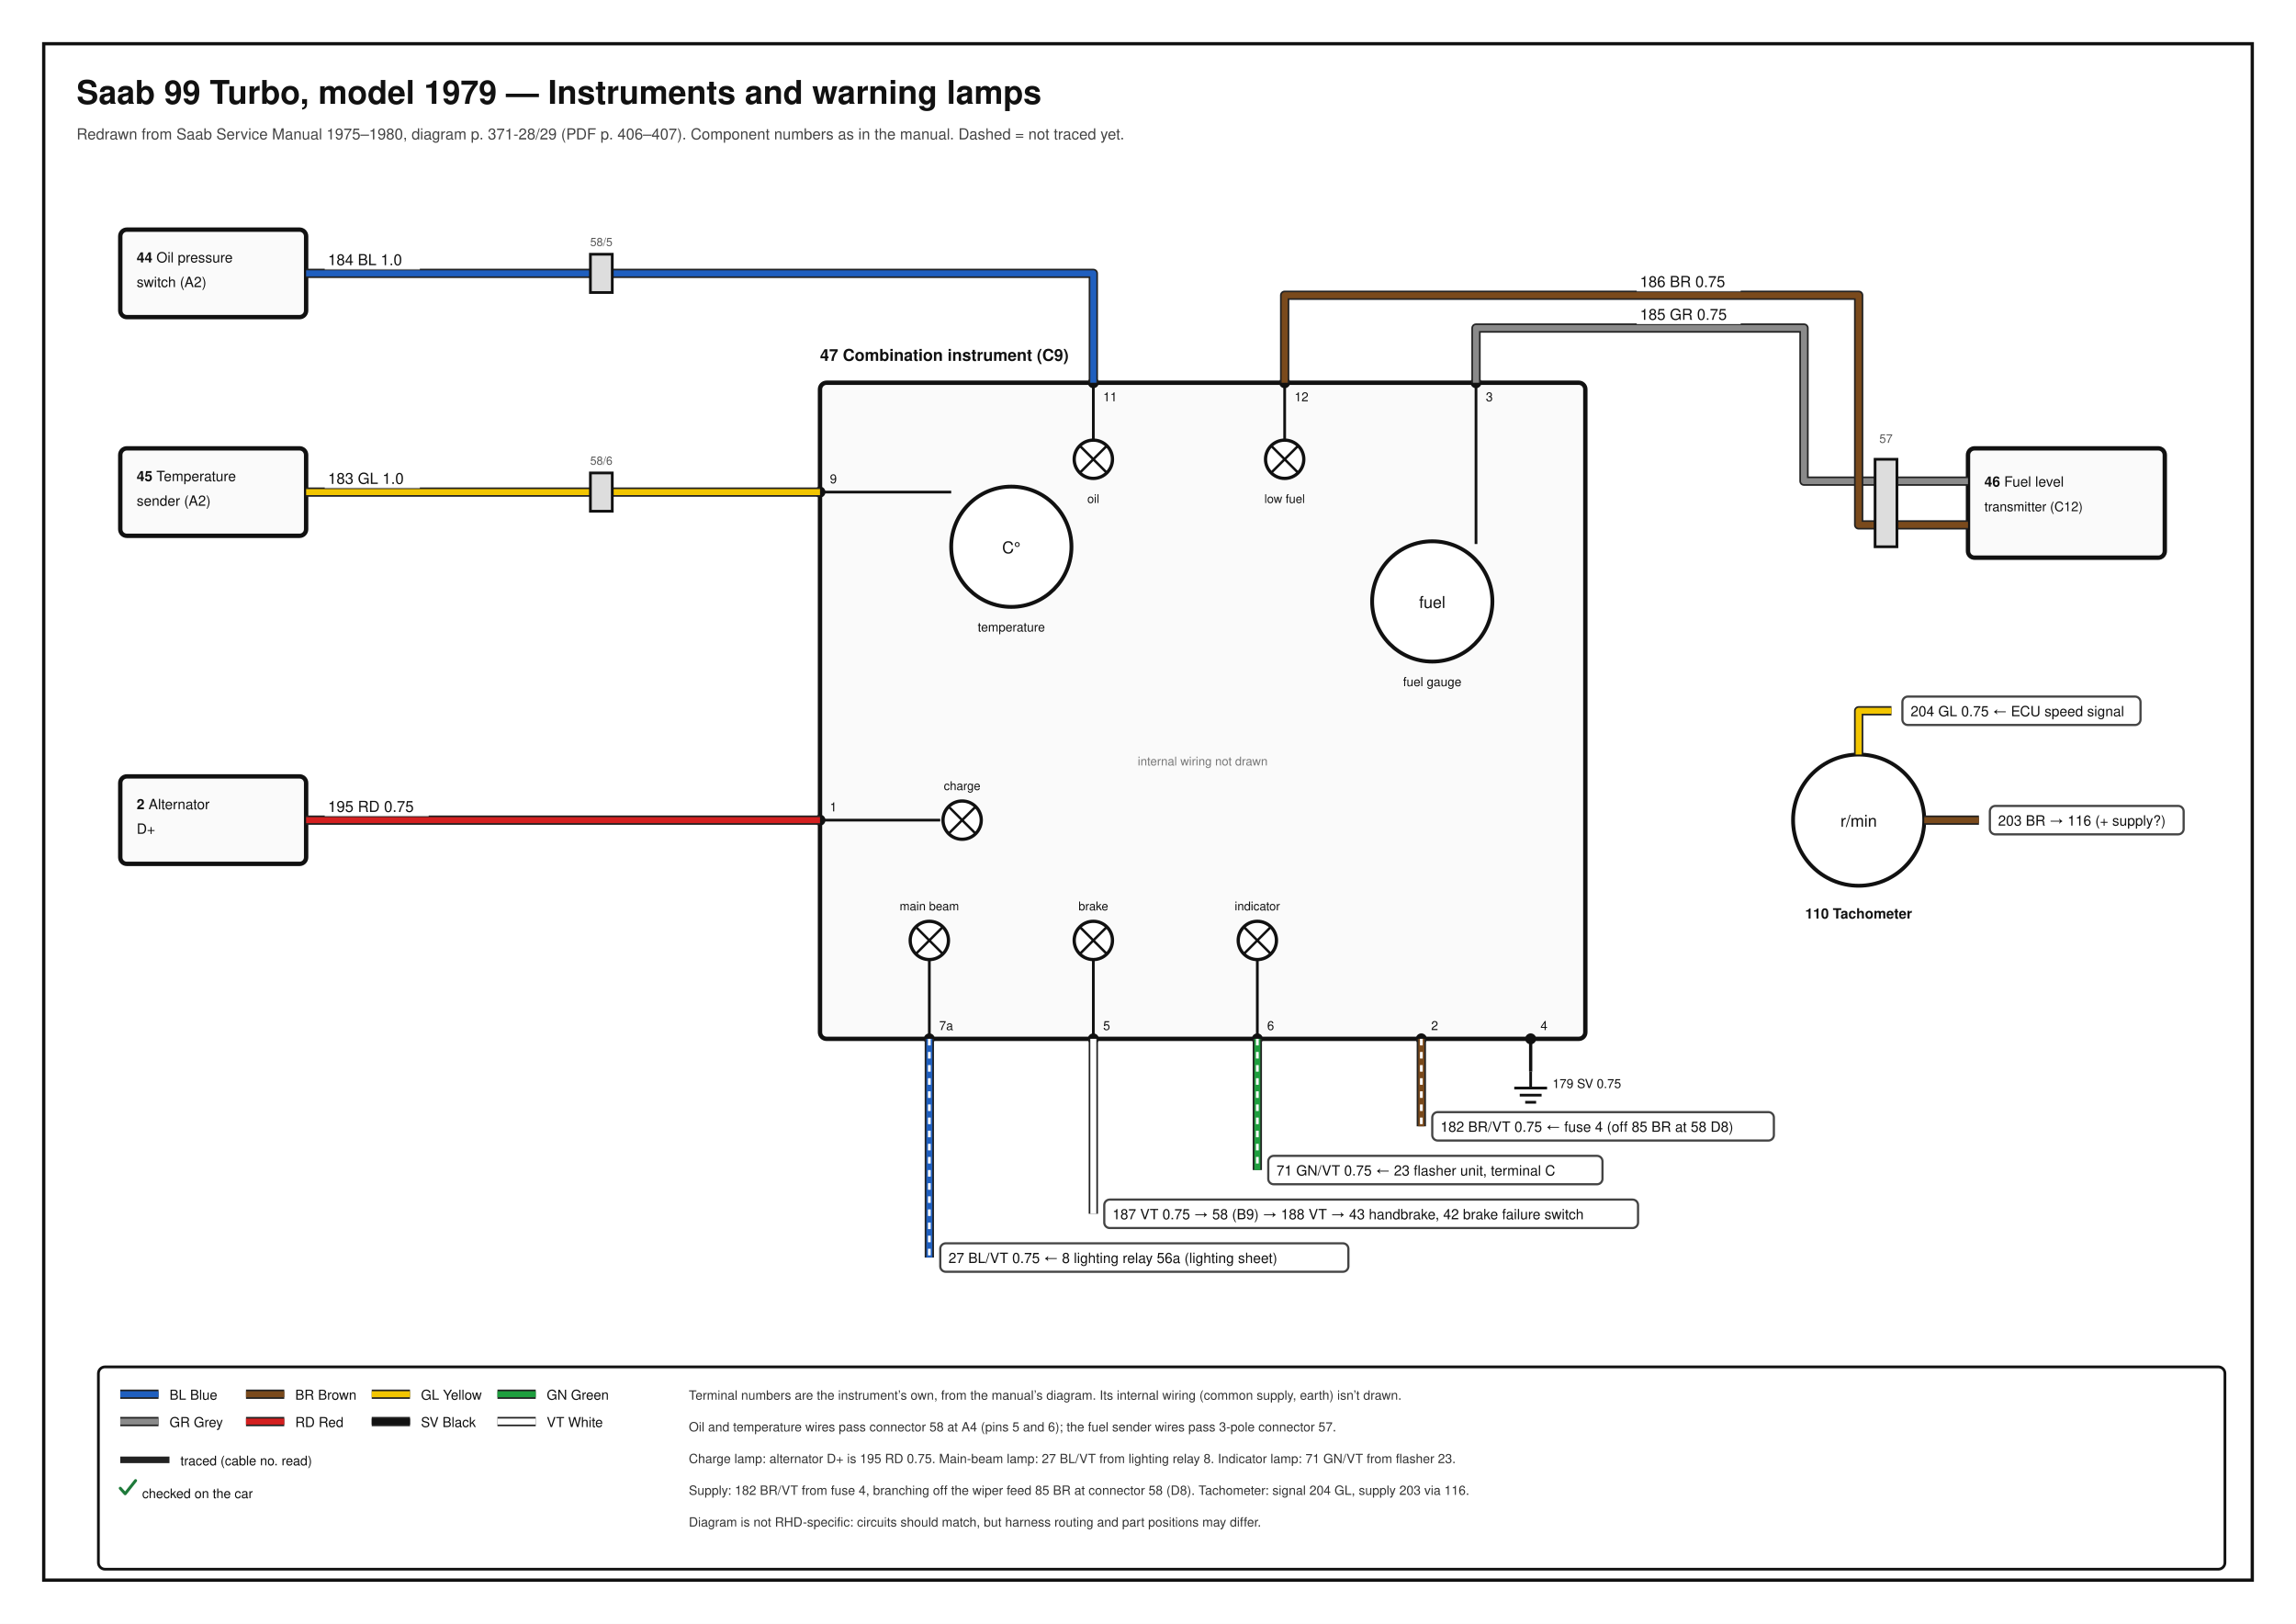
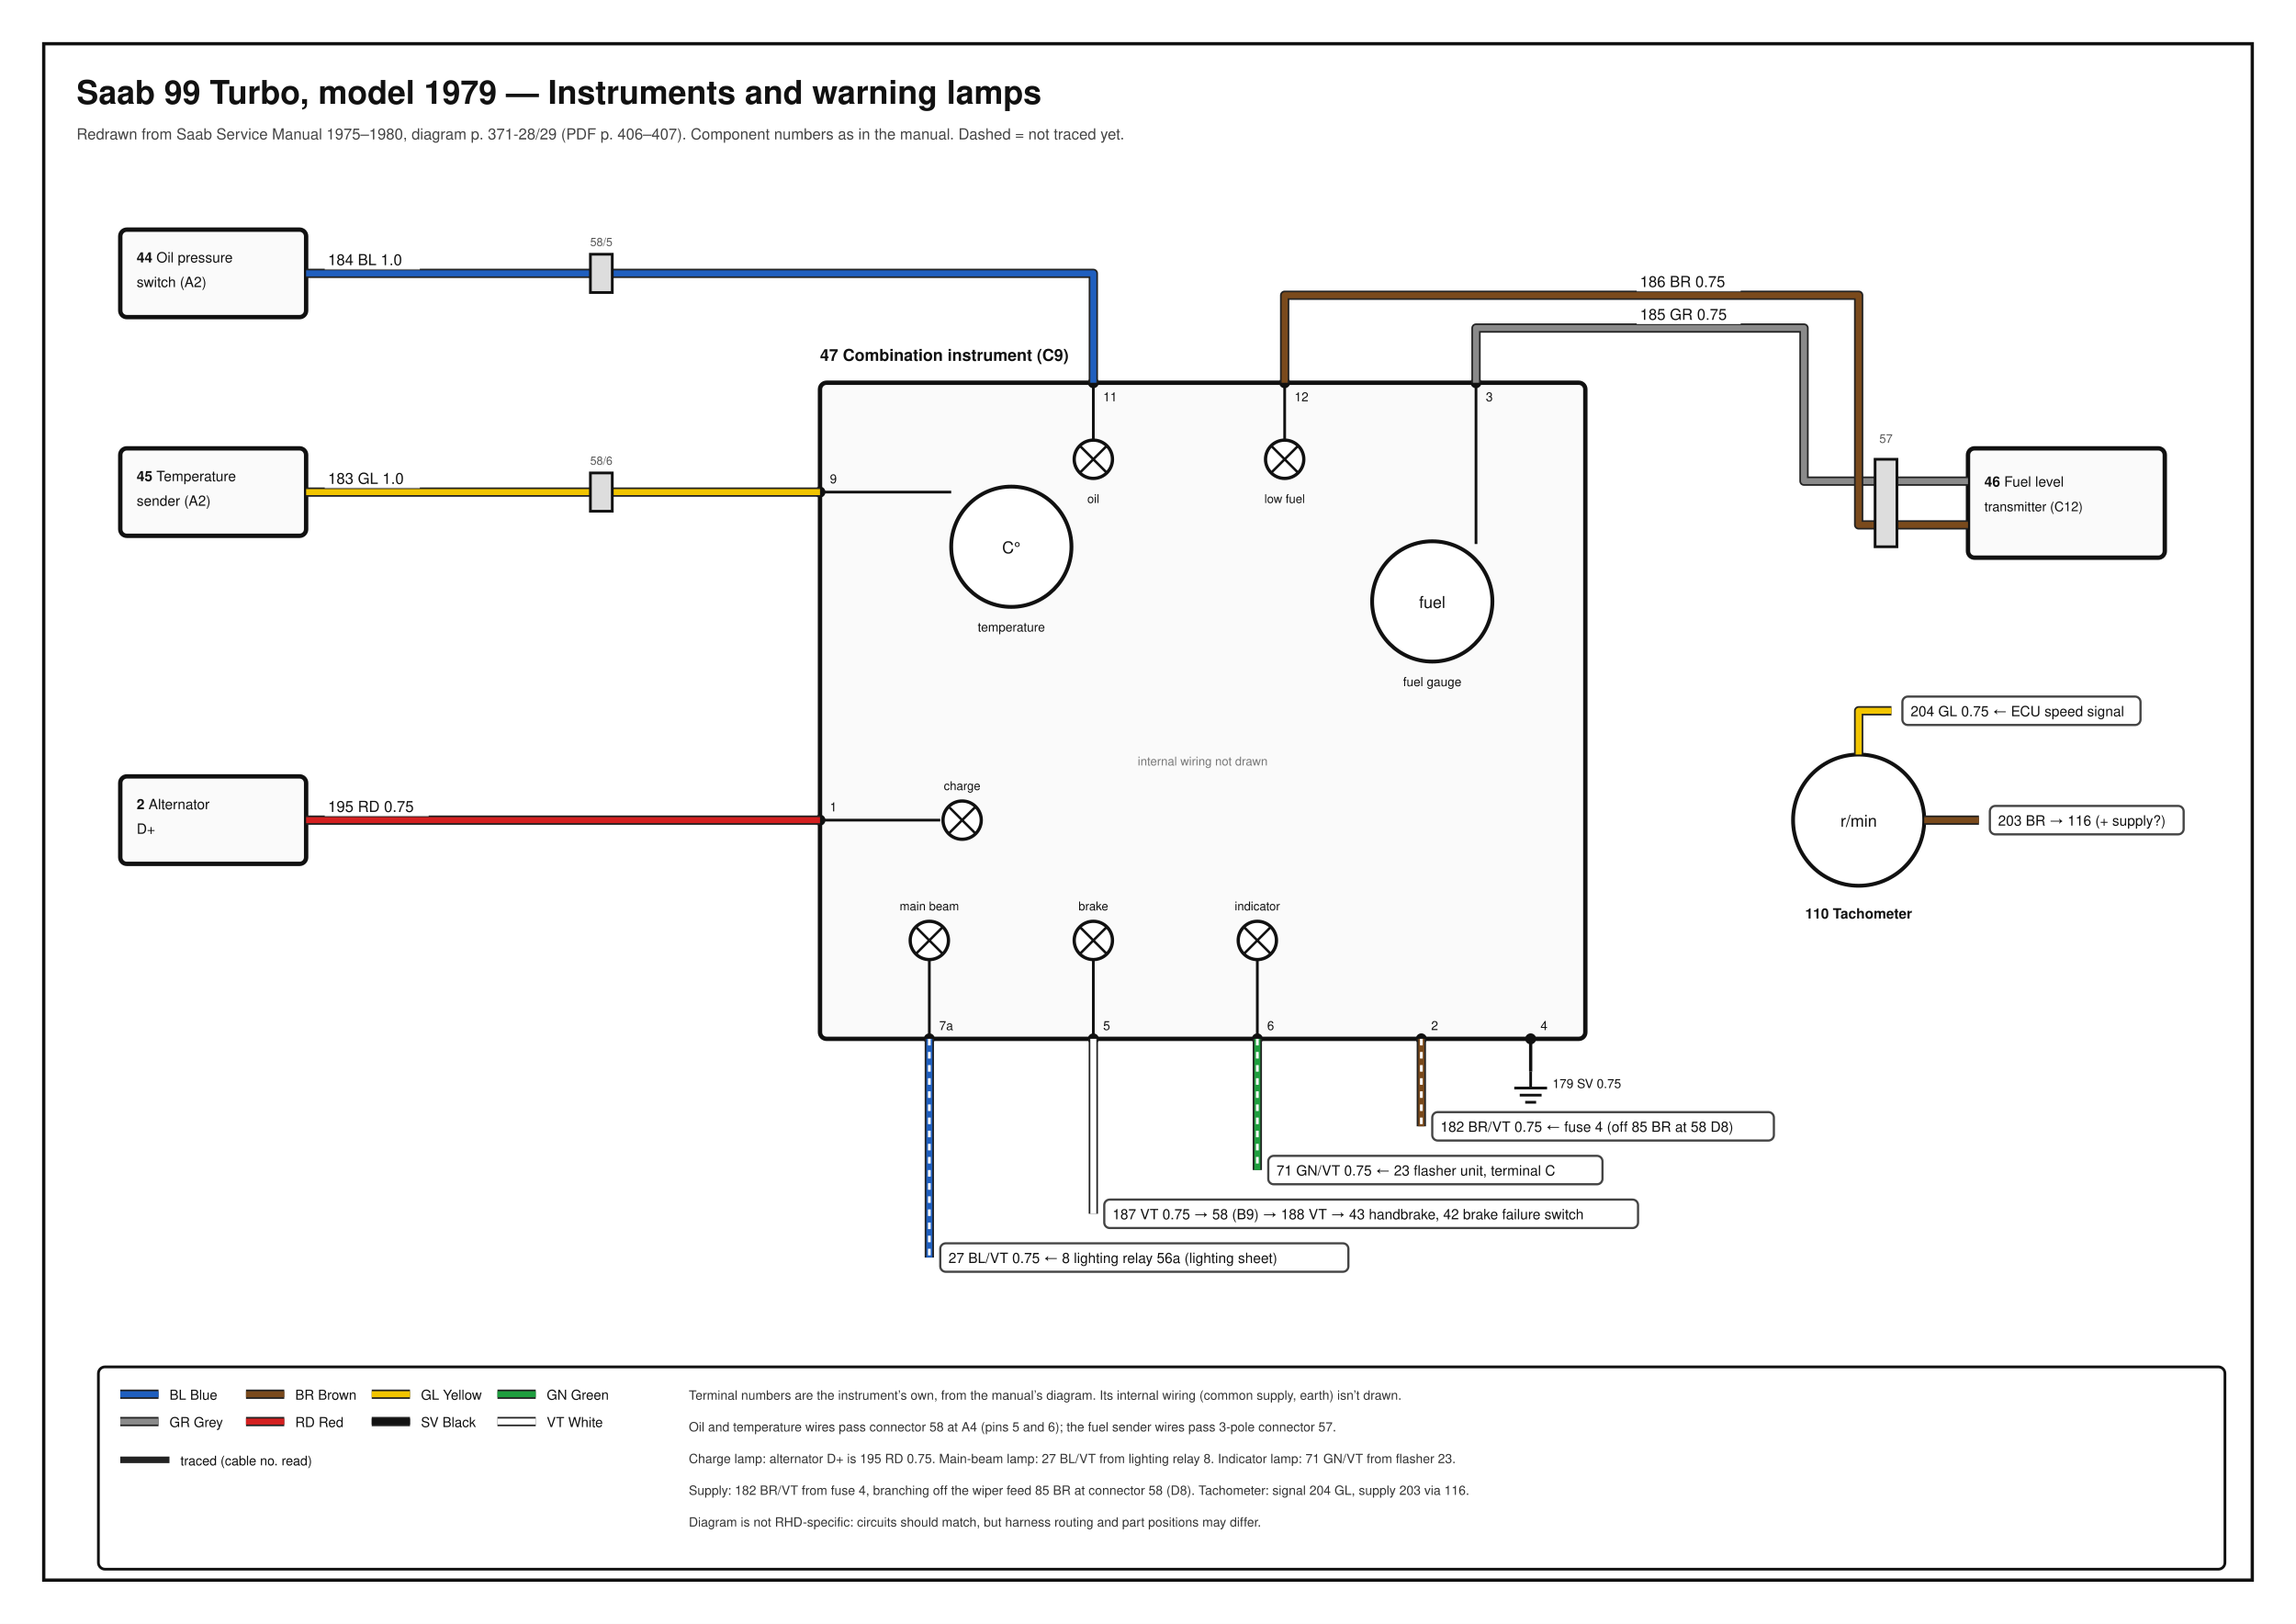
<svg xmlns="http://www.w3.org/2000/svg" width="420mm" height="297mm" viewBox="0 0 420 297" font-family="Helvetica, Arial, sans-serif">
  <rect width="420" height="297" fill="#fff" />
  <rect x="8" y="8" width="404" height="281" fill="none" stroke="#111" stroke-width=".6" />
  <text x="14" y="19" font-size="6" text-anchor="start" font-weight="bold" fill="#111">Saab 99 Turbo, model 1979 — Instruments and warning lamps</text>
  <text x="14" y="25.5" font-size="2.8" text-anchor="start" font-weight="normal" fill="#444">Redrawn from Saab Service Manual 1975–1980, diagram p. 371-28/29 (PDF p. 406–407). Component numbers as in the manual. Dashed = not traced yet.</text>
  <rect x="150" y="70" width="140" height="120" rx="1.2" fill="#fafafa" stroke="#111" stroke-width="0.8" />
  <text x="150" y="66" font-size="3" text-anchor="start" font-weight="bold" fill="#111">47 Combination instrument (C9)</text>
  <circle cx="150" cy="90" r="1.0" fill="#111" />
  <text x="151.8" y="88.4" font-size="2.3" text-anchor="start" font-weight="normal" fill="#111">9</text>
  <circle cx="150" cy="150" r="1.0" fill="#111" />
  <text x="151.8" y="148.4" font-size="2.3" text-anchor="start" font-weight="normal" fill="#111">1</text>
  <circle cx="200" cy="70" r="1.0" fill="#111" />
  <text x="201.8" y="73.4" font-size="2.3" text-anchor="start" font-weight="normal" fill="#111">11</text>
  <circle cx="235" cy="70" r="1.0" fill="#111" />
  <text x="236.8" y="73.4" font-size="2.3" text-anchor="start" font-weight="normal" fill="#111">12</text>
  <circle cx="270" cy="70" r="1.0" fill="#111" />
  <text x="271.8" y="73.4" font-size="2.3" text-anchor="start" font-weight="normal" fill="#111">3</text>
  <circle cx="170" cy="190" r="1.0" fill="#111" />
  <text x="171.8" y="188.4" font-size="2.3" text-anchor="start" font-weight="normal" fill="#111">7a</text>
  <circle cx="200" cy="190" r="1.0" fill="#111" />
  <text x="201.8" y="188.4" font-size="2.3" text-anchor="start" font-weight="normal" fill="#111">5</text>
  <circle cx="230" cy="190" r="1.0" fill="#111" />
  <text x="231.8" y="188.4" font-size="2.3" text-anchor="start" font-weight="normal" fill="#111">6</text>
  <circle cx="260" cy="190" r="1.0" fill="#111" />
  <text x="261.8" y="188.4" font-size="2.3" text-anchor="start" font-weight="normal" fill="#111">2</text>
  <circle cx="280" cy="190" r="1.0" fill="#111" />
  <text x="281.8" y="188.4" font-size="2.3" text-anchor="start" font-weight="normal" fill="#111">4</text>
  <circle cx="185" cy="100" r="11" fill="#fff" stroke="#111" stroke-width=".7" />
  <text x="185" y="101.2" font-size="3" text-anchor="middle" font-weight="normal" fill="#111">C°</text>
  <path d="M150,90 H174" stroke="#111" stroke-width=".5" />
  <text x="185" y="115.5" font-size="2.3" text-anchor="middle" font-weight="normal" fill="#111">temperature</text>
  <circle cx="262" cy="110" r="11" fill="#fff" stroke="#111" stroke-width=".7" />
  <text x="262" y="111.2" font-size="3" text-anchor="middle" font-weight="normal" fill="#111">fuel</text>
  <path d="M270,70 V99.5" stroke="#111" stroke-width=".5" />
  <text x="262" y="125.5" font-size="2.3" text-anchor="middle" font-weight="normal" fill="#111">fuel gauge</text>
  <path d="M200,70 L200,84" stroke="#111" stroke-width=".5" />
  <circle cx="200" cy="84" r="3.5" fill="#fff" stroke="#111" stroke-width=".6" />
  <path d="M197.55,81.55 L202.45,86.45 M197.55,86.45 L202.45,81.55" stroke="#111" stroke-width=".45" />
  <text x="200" y="92" font-size="2.2" text-anchor="middle" font-weight="normal" fill="#111">oil</text>
  <path d="M235,70 L235,84" stroke="#111" stroke-width=".5" />
  <circle cx="235" cy="84" r="3.5" fill="#fff" stroke="#111" stroke-width=".6" />
  <path d="M232.55,81.55 L237.45,86.45 M232.55,86.45 L237.45,81.55" stroke="#111" stroke-width=".45" />
  <text x="235" y="92" font-size="2.2" text-anchor="middle" font-weight="normal" fill="#111">low fuel</text>
  <path d="M150,150 L172,150" stroke="#111" stroke-width=".5" />
  <circle cx="176" cy="150" r="3.5" fill="#fff" stroke="#111" stroke-width=".6" />
  <path d="M173.55,147.55 L178.45,152.45 M173.55,152.45 L178.45,147.55" stroke="#111" stroke-width=".45" />
  <text x="176" y="144.5" font-size="2.2" text-anchor="middle" font-weight="normal" fill="#111">charge</text>
  <path d="M170,190 L170,172" stroke="#111" stroke-width=".5" />
  <circle cx="170" cy="172" r="3.5" fill="#fff" stroke="#111" stroke-width=".6" />
  <path d="M167.55,169.55 L172.45,174.45 M167.55,174.45 L172.45,169.55" stroke="#111" stroke-width=".45" />
  <text x="170" y="166.5" font-size="2.2" text-anchor="middle" font-weight="normal" fill="#111">main beam</text>
  <path d="M200,190 L200,172" stroke="#111" stroke-width=".5" />
  <circle cx="200" cy="172" r="3.5" fill="#fff" stroke="#111" stroke-width=".6" />
  <path d="M197.55,169.55 L202.45,174.45 M197.55,174.45 L202.45,169.55" stroke="#111" stroke-width=".45" />
  <text x="200" y="166.5" font-size="2.2" text-anchor="middle" font-weight="normal" fill="#111">brake</text>
  <path d="M230,190 L230,172" stroke="#111" stroke-width=".5" />
  <circle cx="230" cy="172" r="3.5" fill="#fff" stroke="#111" stroke-width=".6" />
  <path d="M227.55,169.55 L232.45,174.45 M227.55,174.45 L232.45,169.55" stroke="#111" stroke-width=".45" />
  <text x="230" y="166.5" font-size="2.2" text-anchor="middle" font-weight="normal" fill="#111">indicator</text>
  <text x="220" y="140" font-size="2.2" text-anchor="middle" font-weight="normal" fill="#777">internal wiring not drawn</text>
  <rect x="22" y="42" width="34" height="16" rx="1.2" fill="#fafafa" stroke="#111" stroke-width="0.8" />
  <text x="25" y="48" font-size="2.6" text-anchor="start" font-weight="normal" fill="#111">
    <tspan font-weight="bold">44</tspan> Oil pressure</text>
  <text x="25" y="52.5" font-size="2.6" text-anchor="start" font-weight="normal" fill="#111">switch (A2)</text>
  <path d="M56,50 L200,50 L200,70" fill="none" stroke="#222" stroke-width="1.7" stroke-linejoin="round" />
  <path d="M56,50 L200,50 L200,70" fill="none" stroke="#1f5fbf" stroke-width="1.1" stroke-linejoin="round" />
  <rect x="59.4" y="45.5" width="17.4" height="3.8" fill="#fff" opacity=".85" />
  <text x="60" y="48.5" font-size="2.8" text-anchor="start" font-weight="normal" fill="#111">184 BL 1.0</text>
  <rect x="108" y="46.5" width="4" height="7" fill="#ddd" stroke="#111" stroke-width=".5" />
  <text x="110" y="45.0" font-size="2.1" text-anchor="middle" font-weight="normal" fill="#555">58/5</text>
  <rect x="22" y="82" width="34" height="16" rx="1.2" fill="#fafafa" stroke="#111" stroke-width="0.8" />
  <text x="25" y="88" font-size="2.6" text-anchor="start" font-weight="normal" fill="#111">
    <tspan font-weight="bold">45</tspan> Temperature</text>
  <text x="25" y="92.5" font-size="2.6" text-anchor="start" font-weight="normal" fill="#111">sender (A2)</text>
  <path d="M56,90 L150,90" fill="none" stroke="#222" stroke-width="1.7" stroke-linejoin="round" />
  <path d="M56,90 L150,90" fill="none" stroke="#f2c500" stroke-width="1.1" stroke-linejoin="round" />
  <rect x="59.4" y="85.5" width="17.4" height="3.8" fill="#fff" opacity=".85" />
  <text x="60" y="88.5" font-size="2.8" text-anchor="start" font-weight="normal" fill="#111">183 GL 1.0</text>
  <rect x="108" y="86.5" width="4" height="7" fill="#ddd" stroke="#111" stroke-width=".5" />
  <text x="110" y="85.0" font-size="2.1" text-anchor="middle" font-weight="normal" fill="#555">58/6</text>
  <rect x="22" y="142" width="34" height="16" rx="1.2" fill="#fafafa" stroke="#111" stroke-width="0.8" />
  <text x="25" y="148" font-size="2.6" text-anchor="start" font-weight="normal" fill="#111">
    <tspan font-weight="bold">2</tspan> Alternator</text>
  <text x="25" y="152.5" font-size="2.6" text-anchor="start" font-weight="normal" fill="#111">D+</text>
  <path d="M56,150 L150,150" fill="none" stroke="#222" stroke-width="1.7" stroke-linejoin="round" />
  <path d="M56,150 L150,150" fill="none" stroke="#d42020" stroke-width="1.1" stroke-linejoin="round" />
  <rect x="59.4" y="145.5" width="19.02" height="3.8" fill="#fff" opacity=".85" />
  <text x="60" y="148.5" font-size="2.8" text-anchor="start" font-weight="normal" fill="#111">195 RD 0.75</text>
  <rect x="360" y="82" width="36" height="20" rx="1.2" fill="#fafafa" stroke="#111" stroke-width="0.8" />
  <text x="363" y="89" font-size="2.6" text-anchor="start" font-weight="normal" fill="#111">
    <tspan font-weight="bold">46</tspan> Fuel level</text>
  <text x="363" y="93.5" font-size="2.4" text-anchor="start" font-weight="normal" fill="#111">transmitter (C12)</text>
  <path d="M360,88 L330,88 L330,60 L270,60 L270,70" fill="none" stroke="#222" stroke-width="1.7" stroke-linejoin="round" />
  <path d="M360,88 L330,88 L330,60 L270,60 L270,70" fill="none" stroke="#8a8a8a" stroke-width="1.1" stroke-linejoin="round" />
  <rect x="299.4" y="55.5" width="19.02" height="3.8" fill="#fff" opacity=".85" />
  <text x="300" y="58.5" font-size="2.8" text-anchor="start" font-weight="normal" fill="#111">185 GR 0.75</text>
  <path d="M360,96 L340,96 L340,54 L235,54 L235,70" fill="none" stroke="#222" stroke-width="1.7" stroke-linejoin="round" />
  <path d="M360,96 L340,96 L340,54 L235,54 L235,70" fill="none" stroke="#7a4a1c" stroke-width="1.1" stroke-linejoin="round" />
  <rect x="299.4" y="49.5" width="19.02" height="3.8" fill="#fff" opacity=".85" />
  <text x="300" y="52.5" font-size="2.8" text-anchor="start" font-weight="normal" fill="#111">186 BR 0.75</text>
  <rect x="343" y="84" width="4" height="16" fill="#ddd" stroke="#111" stroke-width=".5" />
  <text x="345" y="81" font-size="2.2" text-anchor="middle" font-weight="normal" fill="#555">57</text>
  <circle cx="340" cy="150" r="12" fill="#fff" stroke="#111" stroke-width=".7" />
  <text x="340" y="151.2" font-size="3" text-anchor="middle" font-weight="normal" fill="#111">r/min</text>
  <text x="340" y="168" font-size="2.6" text-anchor="middle" font-weight="bold" fill="#111">110 Tachometer</text>
  <path d="M352,150 L362,150" fill="none" stroke="#222" stroke-width="1.7" stroke-linejoin="round" />
  <path d="M352,150 L362,150" fill="none" stroke="#7a4a1c" stroke-width="1.1" stroke-linejoin="round" />
  <rect x="364" y="147.4" width="35.448" height="5.2" rx="1" fill="#fff" stroke="#444" stroke-width=".4" />
  <text x="365.5" y="151" font-size="2.6" text-anchor="start" font-weight="normal" fill="#111">203 BR → 116 (+ supply?)</text>
  <path d="M340,138 L340,130 L346,130" fill="none" stroke="#222" stroke-width="1.7" stroke-linejoin="round" />
  <path d="M340,138 L340,130 L346,130" fill="none" stroke="#f2c500" stroke-width="1.1" stroke-linejoin="round" />
  <rect x="348" y="127.4" width="43.56" height="5.2" rx="1" fill="#fff" stroke="#444" stroke-width=".4" />
  <text x="349.5" y="131" font-size="2.6" text-anchor="start" font-weight="normal" fill="#111">204 GL 0.75 ← ECU speed signal</text>
  <path d="M280,190 V196" stroke="#111" stroke-width=".6" />
  <path d="M280,196 v3 M277,199 h6 M278,200.3 h4 M279,201.6 h2" stroke="#111" stroke-width=".5" fill="none" />
  <text x="284" y="199" font-size="2.3" text-anchor="start" font-weight="normal" fill="#111">179 SV 0.75</text>
  <path d="M260,190 L260,206" fill="none" stroke="#222" stroke-width="1.7" stroke-linejoin="round" />
  <path d="M260,190 L260,206" fill="none" stroke="#7a4a1c" stroke-width="1.1" stroke-linejoin="round" />
  <path d="M260,190 L260,206" fill="none" stroke="#ffffff" stroke-width="0.5" stroke-dasharray="1.2 1.2" />
  <rect x="262" y="203.4" width="62.488" height="5.2" rx="1" fill="#fff" stroke="#444" stroke-width=".4" />
  <text x="263.5" y="207" font-size="2.6" text-anchor="start" font-weight="normal" fill="#111">182 BR/VT 0.75 ← fuse 4 (off 85 BR at 58 D8)</text>
  <path d="M230,190 L230,214" fill="none" stroke="#222" stroke-width="1.7" stroke-linejoin="round" />
  <path d="M230,190 L230,214" fill="none" stroke="#1e9e3e" stroke-width="1.1" stroke-linejoin="round" />
  <path d="M230,190 L230,214" fill="none" stroke="#ffffff" stroke-width="0.5" stroke-dasharray="1.2 1.2" />
  <rect x="232" y="211.4" width="61.136" height="5.2" rx="1" fill="#fff" stroke="#444" stroke-width=".4" />
  <text x="233.5" y="215" font-size="2.6" text-anchor="start" font-weight="normal" fill="#111">71 GN/VT 0.75 ← 23 flasher unit, terminal C</text>
  <path d="M200,190 L200,222" fill="none" stroke="#222" stroke-width="1.7" stroke-linejoin="round" />
  <path d="M200,190 L200,222" fill="none" stroke="#ffffff" stroke-width="1.1" stroke-linejoin="round" />
  <rect x="202" y="219.4" width="97.64" height="5.2" rx="1" fill="#fff" stroke="#444" stroke-width=".4" />
  <text x="203.5" y="223" font-size="2.6" text-anchor="start" font-weight="normal" fill="#111">187 VT 0.75 → 58 (B9) → 188 VT → 43 handbrake, 42 brake failure switch</text>
  <path d="M170,190 L170,230" fill="none" stroke="#222" stroke-width="1.7" stroke-linejoin="round" />
  <path d="M170,190 L170,230" fill="none" stroke="#1f5fbf" stroke-width="1.1" stroke-linejoin="round" />
  <path d="M170,190 L170,230" fill="none" stroke="#ffffff" stroke-width="0.5" stroke-dasharray="1.2 1.2" />
  <rect x="172" y="227.4" width="74.656" height="5.2" rx="1" fill="#fff" stroke="#444" stroke-width=".4" />
  <text x="173.5" y="231" font-size="2.6" text-anchor="start" font-weight="normal" fill="#111">27 BL/VT 0.75 ← 8 lighting relay 56a (lighting sheet)</text>
  <rect x="18" y="250" width="389" height="37" rx="1.2" fill="#fff" stroke="#111" stroke-width="0.5" />
  <path d="M22,255 h7" stroke="#222" stroke-width="1.7" />
  <path d="M22,255 h7" stroke="#1f5fbf" stroke-width="1.1" />
  <text x="31" y="256" font-size="2.5" text-anchor="start" font-weight="normal" fill="#111">BL Blue</text>
  <path d="M45,255 h7" stroke="#222" stroke-width="1.7" />
  <path d="M45,255 h7" stroke="#7a4a1c" stroke-width="1.1" />
  <text x="54" y="256" font-size="2.5" text-anchor="start" font-weight="normal" fill="#111">BR Brown</text>
  <path d="M68,255 h7" stroke="#222" stroke-width="1.7" />
  <path d="M68,255 h7" stroke="#f2c500" stroke-width="1.1" />
  <text x="77" y="256" font-size="2.5" text-anchor="start" font-weight="normal" fill="#111">GL Yellow</text>
  <path d="M91,255 h7" stroke="#222" stroke-width="1.7" />
  <path d="M91,255 h7" stroke="#1e9e3e" stroke-width="1.1" />
  <text x="100" y="256" font-size="2.5" text-anchor="start" font-weight="normal" fill="#111">GN Green</text>
  <path d="M22,260 h7" stroke="#222" stroke-width="1.7" />
  <path d="M22,260 h7" stroke="#8a8a8a" stroke-width="1.1" />
  <text x="31" y="261" font-size="2.5" text-anchor="start" font-weight="normal" fill="#111">GR Grey</text>
  <path d="M45,260 h7" stroke="#222" stroke-width="1.7" />
  <path d="M45,260 h7" stroke="#d42020" stroke-width="1.1" />
  <text x="54" y="261" font-size="2.5" text-anchor="start" font-weight="normal" fill="#111">RD Red</text>
  <path d="M68,260 h7" stroke="#222" stroke-width="1.7" />
  <path d="M68,260 h7" stroke="#111111" stroke-width="1.1" />
  <text x="77" y="261" font-size="2.5" text-anchor="start" font-weight="normal" fill="#111">SV Black</text>
  <path d="M91,260 h7" stroke="#222" stroke-width="1.7" />
  <path d="M91,260 h7" stroke="#ffffff" stroke-width="1.1" />
  <text x="100" y="261" font-size="2.5" text-anchor="start" font-weight="normal" fill="#111">VT White</text>
  <path d="M22,267 h9" stroke="#222" stroke-width="1.2" />
  <text x="33" y="268" font-size="2.4" text-anchor="start" font-weight="normal" fill="#111">traced (cable no. read)</text>
-   <path d="M22,272.2 l0.9,1.0 l1.9,-2.4" fill="none" stroke="#1e7a3a" stroke-width="0.55" stroke-linecap="round" stroke-linejoin="round" />
-   <text x="26" y="274" font-size="2.4" text-anchor="start" font-weight="normal" fill="#111">checked on the car</text>
  <text x="126" y="256.0" font-size="2.35" text-anchor="start" font-weight="normal" fill="#333">Terminal numbers are the instrument’s own, from the manual’s diagram. Its internal wiring (common supply, earth) isn’t drawn.</text>
  <text x="126" y="261.8" font-size="2.35" text-anchor="start" font-weight="normal" fill="#333">Oil and temperature wires pass connector 58 at A4 (pins 5 and 6); the fuel sender wires pass 3-pole connector 57.</text>
  <text x="126" y="267.6" font-size="2.35" text-anchor="start" font-weight="normal" fill="#333">Charge lamp: alternator D+ is 195 RD 0.75. Main-beam lamp: 27 BL/VT from lighting relay 8. Indicator lamp: 71 GN/VT from flasher 23.</text>
  <text x="126" y="273.4" font-size="2.35" text-anchor="start" font-weight="normal" fill="#333">Supply: 182 BR/VT from fuse 4, branching off the wiper feed 85 BR at connector 58 (D8). Tachometer: signal 204 GL, supply 203 via 116.</text>
  <text x="126" y="279.2" font-size="2.35" text-anchor="start" font-weight="normal" fill="#333">Diagram is not RHD-specific: circuits should match, but harness routing and part positions may differ.</text>
</svg>
